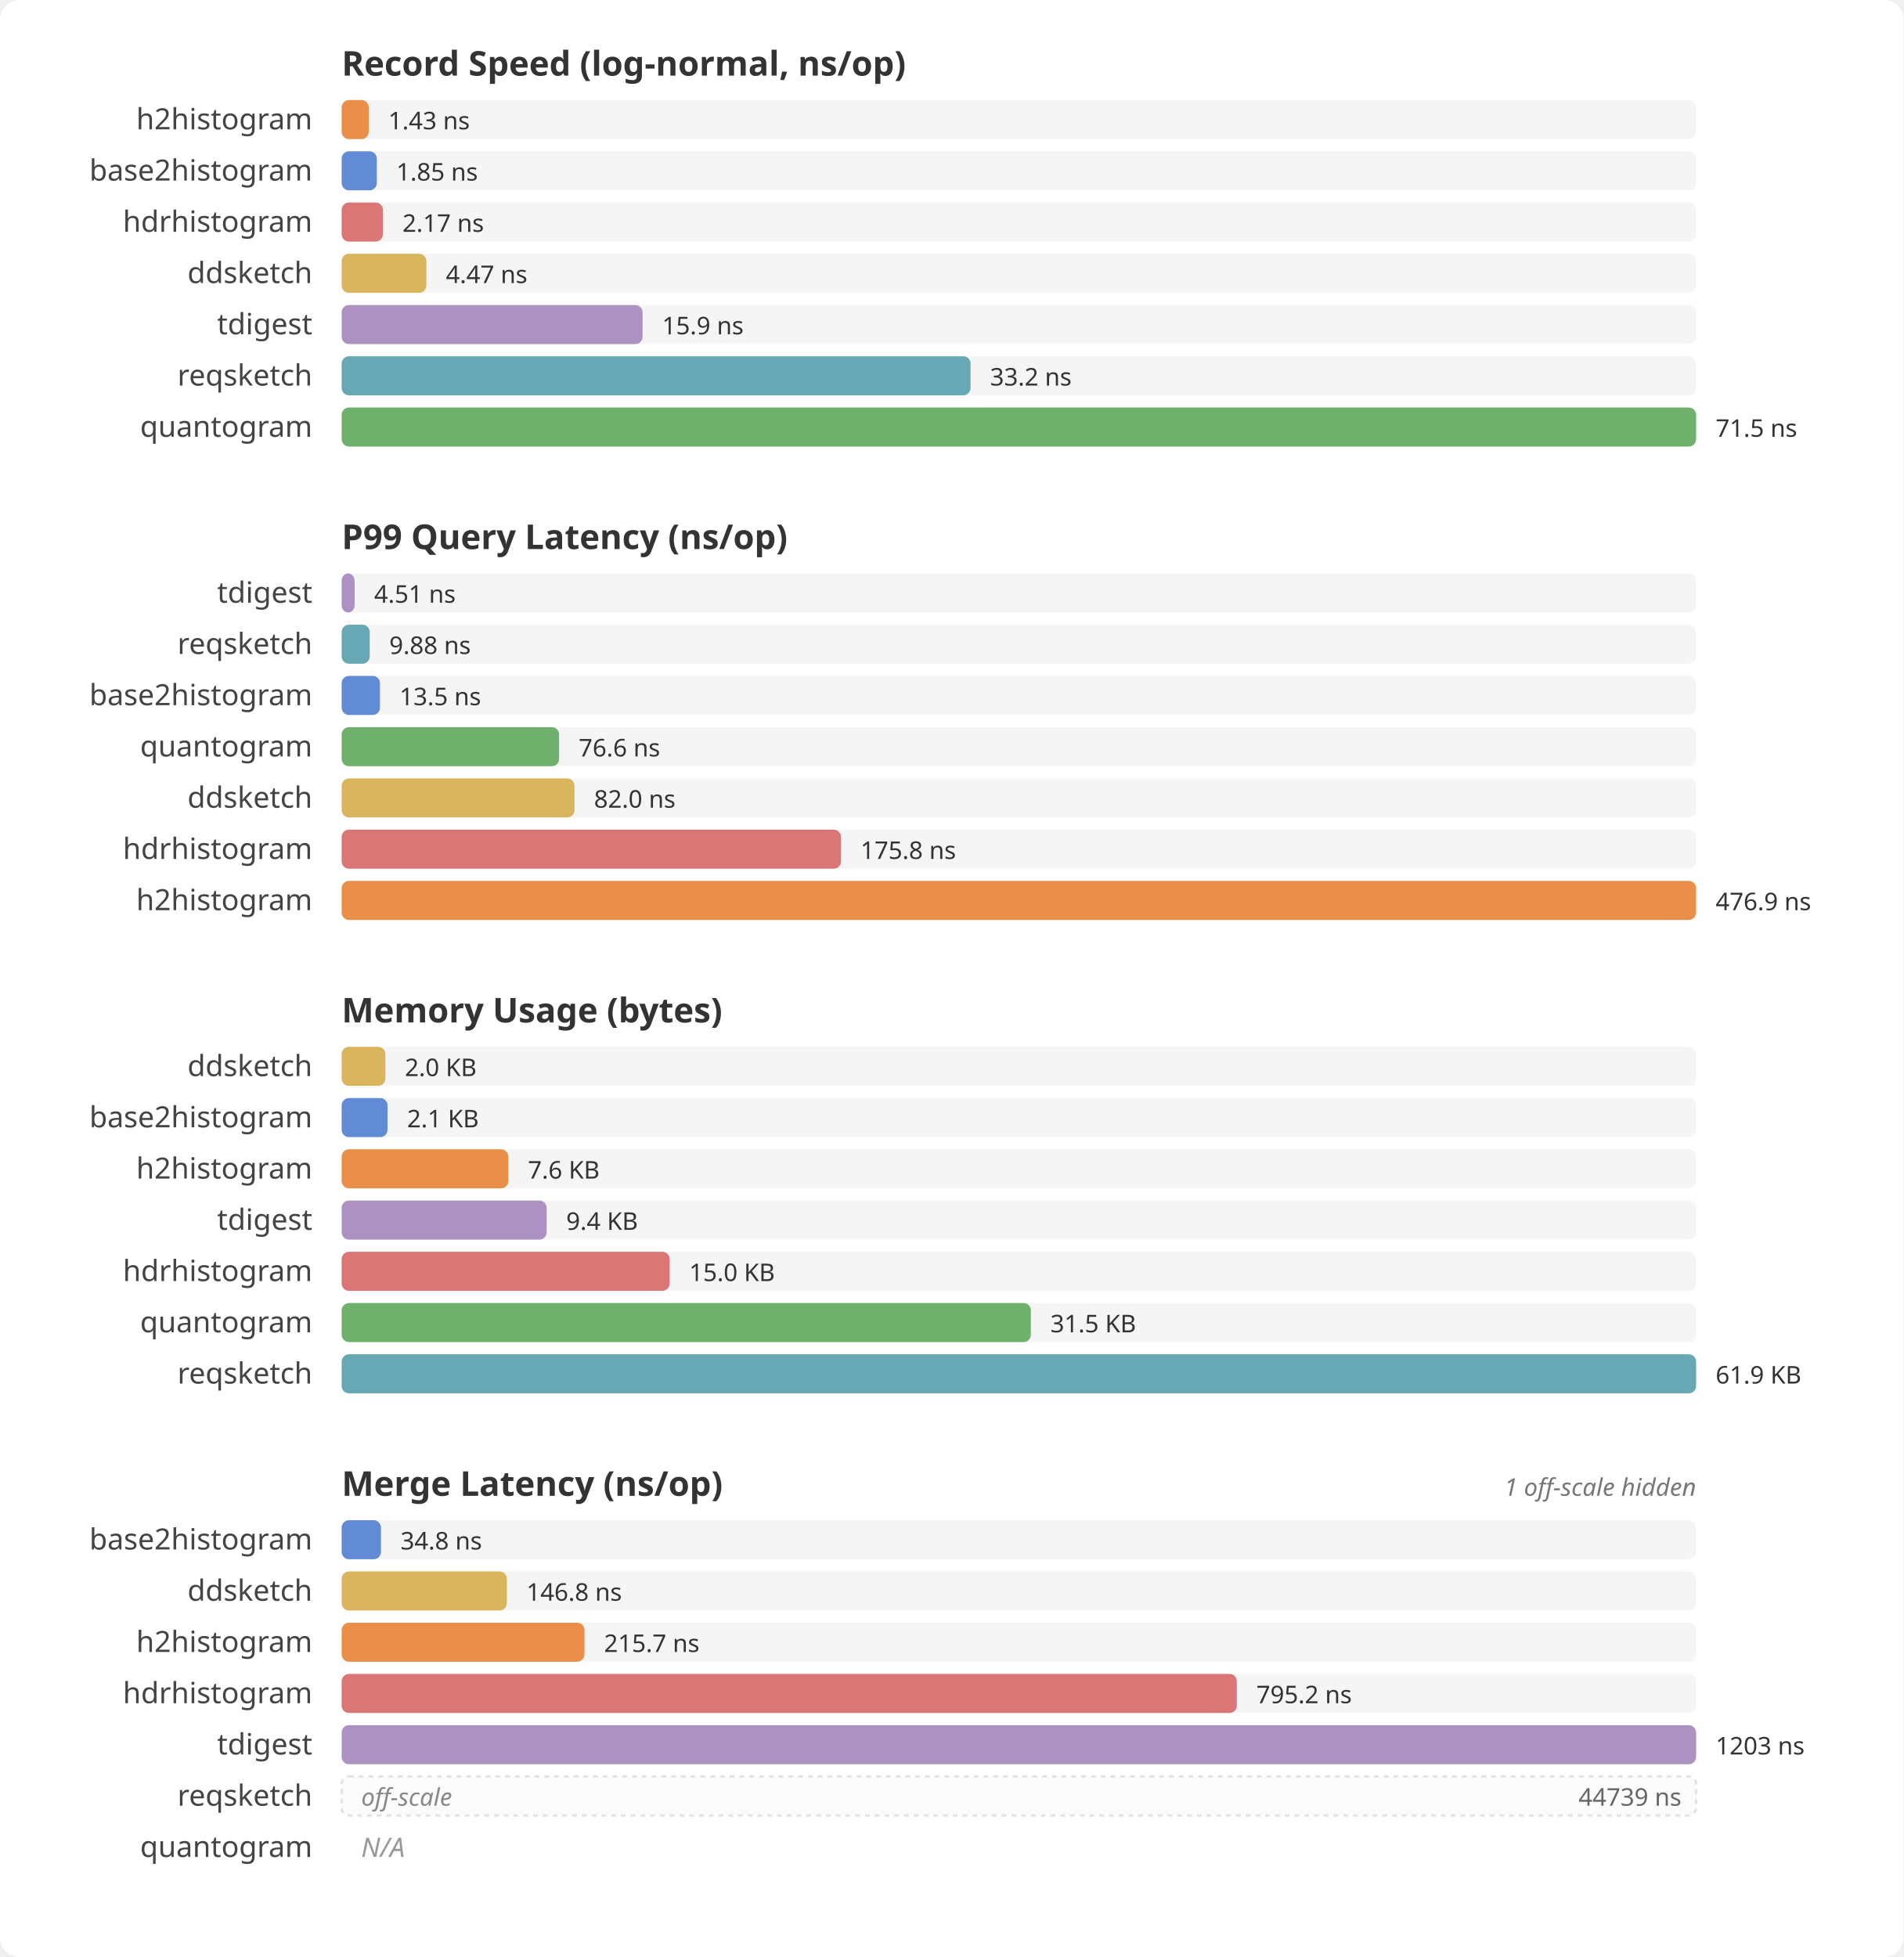
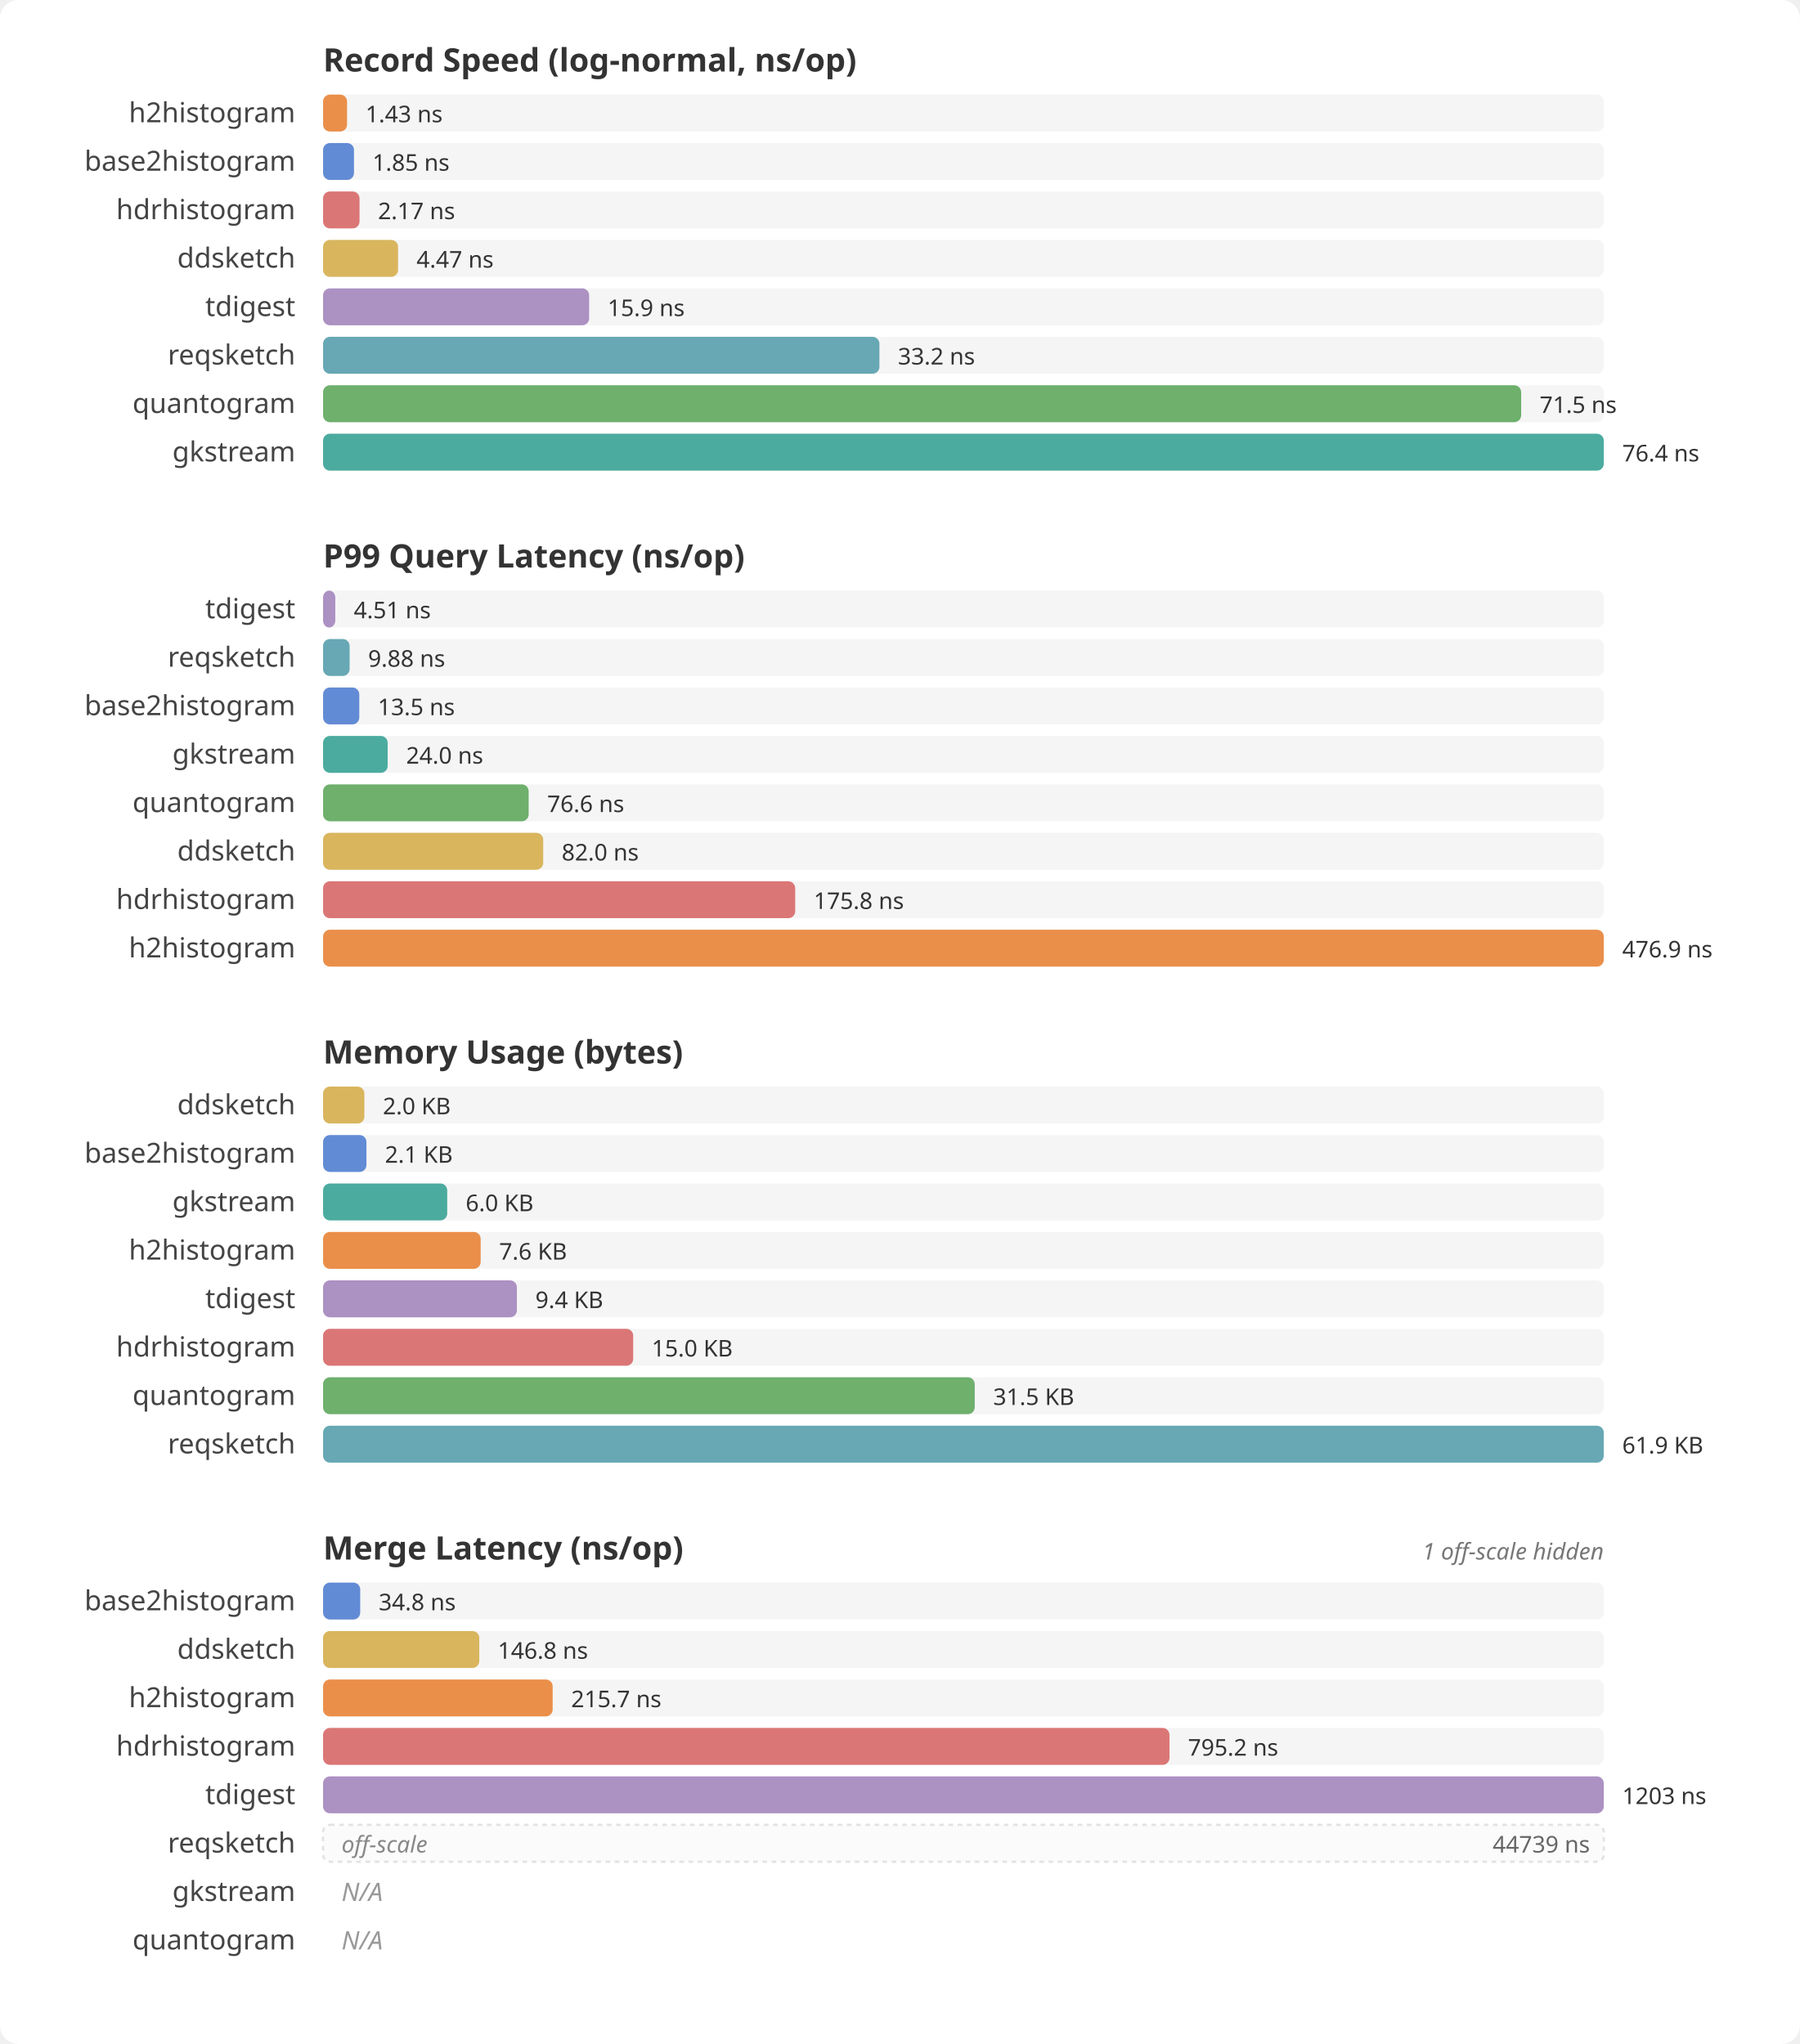
- <svg xmlns="http://www.w3.org/2000/svg" viewBox="0 0 780 802" width="780" height="802">
-   <rect x="0.0" y="0.0" width="780.0" height="802.0" fill="white" rx="8" />
+ <svg xmlns="http://www.w3.org/2000/svg" viewBox="0 0 780 886" width="780" height="886">
+   <rect x="0.0" y="0.0" width="780.0" height="886.0" fill="white" rx="8" />
  <text x="140.0" y="31.0" font-family="system-ui,sans-serif" font-size="14" font-weight="600" fill="#333">Record Speed (log-normal, ns/op)</text>
  <text x="128.0" y="53.0" font-family="system-ui,sans-serif" font-size="12" fill="#444" text-anchor="end">h2histogram</text>
  <rect x="140.0" y="41.0" width="555.0" height="16.0" fill="#f5f5f5" rx="3" />
-   <rect x="140.0" y="41.0" width="11.1" height="16.0" fill="#E87D2B" rx="3" opacity="0.85" />
-   <text x="159.1" y="53.0" font-family="system-ui,sans-serif" font-size="10" fill="#333" font-weight="500">1.43 ns</text>
+   <rect x="140.0" y="41.0" width="10.4" height="16.0" fill="#E87D2B" rx="3" opacity="0.85" />
+   <text x="158.4" y="53.0" font-family="system-ui,sans-serif" font-size="10" fill="#333" font-weight="500">1.43 ns</text>
  <text x="128.0" y="74.0" font-family="system-ui,sans-serif" font-size="12" fill="#444" text-anchor="end">base2histogram</text>
  <rect x="140.0" y="62.0" width="555.0" height="16.0" fill="#f5f5f5" rx="3" />
-   <rect x="140.0" y="62.0" width="14.4" height="16.0" fill="#4878CF" rx="3" opacity="0.85" />
-   <text x="162.4" y="74.0" font-family="system-ui,sans-serif" font-size="10" fill="#333" font-weight="500">1.85 ns</text>
+   <rect x="140.0" y="62.0" width="13.4" height="16.0" fill="#4878CF" rx="3" opacity="0.85" />
+   <text x="161.4" y="74.0" font-family="system-ui,sans-serif" font-size="10" fill="#333" font-weight="500">1.85 ns</text>
  <text x="128.0" y="95.0" font-family="system-ui,sans-serif" font-size="12" fill="#444" text-anchor="end">hdrhistogram</text>
  <rect x="140.0" y="83.0" width="555.0" height="16.0" fill="#f5f5f5" rx="3" />
-   <rect x="140.0" y="83.0" width="16.9" height="16.0" fill="#D65F5F" rx="3" opacity="0.85" />
-   <text x="164.9" y="95.0" font-family="system-ui,sans-serif" font-size="10" fill="#333" font-weight="500">2.17 ns</text>
+   <rect x="140.0" y="83.0" width="15.8" height="16.0" fill="#D65F5F" rx="3" opacity="0.85" />
+   <text x="163.8" y="95.0" font-family="system-ui,sans-serif" font-size="10" fill="#333" font-weight="500">2.17 ns</text>
  <text x="128.0" y="116.0" font-family="system-ui,sans-serif" font-size="12" fill="#444" text-anchor="end">ddsketch</text>
  <rect x="140.0" y="104.0" width="555.0" height="16.0" fill="#f5f5f5" rx="3" />
-   <rect x="140.0" y="104.0" width="34.7" height="16.0" fill="#D4A942" rx="3" opacity="0.85" />
-   <text x="182.7" y="116.0" font-family="system-ui,sans-serif" font-size="10" fill="#333" font-weight="500">4.47 ns</text>
+   <rect x="140.0" y="104.0" width="32.5" height="16.0" fill="#D4A942" rx="3" opacity="0.85" />
+   <text x="180.5" y="116.0" font-family="system-ui,sans-serif" font-size="10" fill="#333" font-weight="500">4.47 ns</text>
  <text x="128.0" y="137.0" font-family="system-ui,sans-serif" font-size="12" fill="#444" text-anchor="end">tdigest</text>
  <rect x="140.0" y="125.0" width="555.0" height="16.0" fill="#f5f5f5" rx="3" />
-   <rect x="140.0" y="125.0" width="123.3" height="16.0" fill="#9F7FBA" rx="3" opacity="0.85" />
-   <text x="271.3" y="137.0" font-family="system-ui,sans-serif" font-size="10" fill="#333" font-weight="500">15.9 ns</text>
+   <rect x="140.0" y="125.0" width="115.3" height="16.0" fill="#9F7FBA" rx="3" opacity="0.85" />
+   <text x="263.3" y="137.0" font-family="system-ui,sans-serif" font-size="10" fill="#333" font-weight="500">15.9 ns</text>
  <text x="128.0" y="158.0" font-family="system-ui,sans-serif" font-size="12" fill="#444" text-anchor="end">reqsketch</text>
  <rect x="140.0" y="146.0" width="555.0" height="16.0" fill="#f5f5f5" rx="3" />
-   <rect x="140.0" y="146.0" width="257.7" height="16.0" fill="#4E9AA8" rx="3" opacity="0.85" />
-   <text x="405.7" y="158.0" font-family="system-ui,sans-serif" font-size="10" fill="#333" font-weight="500">33.2 ns</text>
+   <rect x="140.0" y="146.0" width="241.1" height="16.0" fill="#4E9AA8" rx="3" opacity="0.85" />
+   <text x="389.1" y="158.0" font-family="system-ui,sans-serif" font-size="10" fill="#333" font-weight="500">33.2 ns</text>
  <text x="128.0" y="179.0" font-family="system-ui,sans-serif" font-size="12" fill="#444" text-anchor="end">quantogram</text>
  <rect x="140.0" y="167.0" width="555.0" height="16.0" fill="#f5f5f5" rx="3" />
-   <rect x="140.0" y="167.0" width="555.0" height="16.0" fill="#56A354" rx="3" opacity="0.85" />
-   <text x="703.0" y="179.0" font-family="system-ui,sans-serif" font-size="10" fill="#333" font-weight="500">71.5 ns</text>
-   <text x="140.0" y="225.0" font-family="system-ui,sans-serif" font-size="14" font-weight="600" fill="#333">P99 Query Latency (ns/op)</text>
-   <text x="128.0" y="247.0" font-family="system-ui,sans-serif" font-size="12" fill="#444" text-anchor="end">tdigest</text>
-   <rect x="140.0" y="235.0" width="555.0" height="16.0" fill="#f5f5f5" rx="3" />
-   <rect x="140.0" y="235.0" width="5.3" height="16.0" fill="#9F7FBA" rx="3" opacity="0.85" />
-   <text x="153.3" y="247.0" font-family="system-ui,sans-serif" font-size="10" fill="#333" font-weight="500">4.51 ns</text>
-   <text x="128.0" y="268.0" font-family="system-ui,sans-serif" font-size="12" fill="#444" text-anchor="end">reqsketch</text>
+   <rect x="140.0" y="167.0" width="519.2" height="16.0" fill="#56A354" rx="3" opacity="0.85" />
+   <text x="667.2" y="179.0" font-family="system-ui,sans-serif" font-size="10" fill="#333" font-weight="500">71.5 ns</text>
+   <text x="128.0" y="200.0" font-family="system-ui,sans-serif" font-size="12" fill="#444" text-anchor="end">gkstream</text>
+   <rect x="140.0" y="188.0" width="555.0" height="16.0" fill="#f5f5f5" rx="3" />
+   <rect x="140.0" y="188.0" width="555.0" height="16.0" fill="#2D9D8F" rx="3" opacity="0.85" />
+   <text x="703.0" y="200.0" font-family="system-ui,sans-serif" font-size="10" fill="#333" font-weight="500">76.4 ns</text>
+   <text x="140.0" y="246.0" font-family="system-ui,sans-serif" font-size="14" font-weight="600" fill="#333">P99 Query Latency (ns/op)</text>
+   <text x="128.0" y="268.0" font-family="system-ui,sans-serif" font-size="12" fill="#444" text-anchor="end">tdigest</text>
  <rect x="140.0" y="256.0" width="555.0" height="16.0" fill="#f5f5f5" rx="3" />
-   <rect x="140.0" y="256.0" width="11.5" height="16.0" fill="#4E9AA8" rx="3" opacity="0.85" />
-   <text x="159.5" y="268.0" font-family="system-ui,sans-serif" font-size="10" fill="#333" font-weight="500">9.88 ns</text>
-   <text x="128.0" y="289.0" font-family="system-ui,sans-serif" font-size="12" fill="#444" text-anchor="end">base2histogram</text>
+   <rect x="140.0" y="256.0" width="5.3" height="16.0" fill="#9F7FBA" rx="3" opacity="0.85" />
+   <text x="153.3" y="268.0" font-family="system-ui,sans-serif" font-size="10" fill="#333" font-weight="500">4.51 ns</text>
+   <text x="128.0" y="289.0" font-family="system-ui,sans-serif" font-size="12" fill="#444" text-anchor="end">reqsketch</text>
  <rect x="140.0" y="277.0" width="555.0" height="16.0" fill="#f5f5f5" rx="3" />
-   <rect x="140.0" y="277.0" width="15.7" height="16.0" fill="#4878CF" rx="3" opacity="0.85" />
-   <text x="163.7" y="289.0" font-family="system-ui,sans-serif" font-size="10" fill="#333" font-weight="500">13.5 ns</text>
-   <text x="128.0" y="310.0" font-family="system-ui,sans-serif" font-size="12" fill="#444" text-anchor="end">quantogram</text>
+   <rect x="140.0" y="277.0" width="11.5" height="16.0" fill="#4E9AA8" rx="3" opacity="0.85" />
+   <text x="159.5" y="289.0" font-family="system-ui,sans-serif" font-size="10" fill="#333" font-weight="500">9.88 ns</text>
+   <text x="128.0" y="310.0" font-family="system-ui,sans-serif" font-size="12" fill="#444" text-anchor="end">base2histogram</text>
  <rect x="140.0" y="298.0" width="555.0" height="16.0" fill="#f5f5f5" rx="3" />
-   <rect x="140.0" y="298.0" width="89.1" height="16.0" fill="#56A354" rx="3" opacity="0.85" />
-   <text x="237.1" y="310.0" font-family="system-ui,sans-serif" font-size="10" fill="#333" font-weight="500">76.6 ns</text>
-   <text x="128.0" y="331.0" font-family="system-ui,sans-serif" font-size="12" fill="#444" text-anchor="end">ddsketch</text>
+   <rect x="140.0" y="298.0" width="15.7" height="16.0" fill="#4878CF" rx="3" opacity="0.85" />
+   <text x="163.7" y="310.0" font-family="system-ui,sans-serif" font-size="10" fill="#333" font-weight="500">13.5 ns</text>
+   <text x="128.0" y="331.0" font-family="system-ui,sans-serif" font-size="12" fill="#444" text-anchor="end">gkstream</text>
  <rect x="140.0" y="319.0" width="555.0" height="16.0" fill="#f5f5f5" rx="3" />
-   <rect x="140.0" y="319.0" width="95.4" height="16.0" fill="#D4A942" rx="3" opacity="0.85" />
-   <text x="243.4" y="331.0" font-family="system-ui,sans-serif" font-size="10" fill="#333" font-weight="500">82.0 ns</text>
-   <text x="128.0" y="352.0" font-family="system-ui,sans-serif" font-size="12" fill="#444" text-anchor="end">hdrhistogram</text>
+   <rect x="140.0" y="319.0" width="28.0" height="16.0" fill="#2D9D8F" rx="3" opacity="0.85" />
+   <text x="176.0" y="331.0" font-family="system-ui,sans-serif" font-size="10" fill="#333" font-weight="500">24.0 ns</text>
+   <text x="128.0" y="352.0" font-family="system-ui,sans-serif" font-size="12" fill="#444" text-anchor="end">quantogram</text>
  <rect x="140.0" y="340.0" width="555.0" height="16.0" fill="#f5f5f5" rx="3" />
-   <rect x="140.0" y="340.0" width="204.6" height="16.0" fill="#D65F5F" rx="3" opacity="0.85" />
-   <text x="352.6" y="352.0" font-family="system-ui,sans-serif" font-size="10" fill="#333" font-weight="500">175.8 ns</text>
-   <text x="128.0" y="373.0" font-family="system-ui,sans-serif" font-size="12" fill="#444" text-anchor="end">h2histogram</text>
+   <rect x="140.0" y="340.0" width="89.1" height="16.0" fill="#56A354" rx="3" opacity="0.85" />
+   <text x="237.1" y="352.0" font-family="system-ui,sans-serif" font-size="10" fill="#333" font-weight="500">76.6 ns</text>
+   <text x="128.0" y="373.0" font-family="system-ui,sans-serif" font-size="12" fill="#444" text-anchor="end">ddsketch</text>
  <rect x="140.0" y="361.0" width="555.0" height="16.0" fill="#f5f5f5" rx="3" />
-   <rect x="140.0" y="361.0" width="555.0" height="16.0" fill="#E87D2B" rx="3" opacity="0.85" />
-   <text x="703.0" y="373.0" font-family="system-ui,sans-serif" font-size="10" fill="#333" font-weight="500">476.9 ns</text>
-   <text x="140.0" y="419.0" font-family="system-ui,sans-serif" font-size="14" font-weight="600" fill="#333">Memory Usage (bytes)</text>
-   <text x="128.0" y="441.0" font-family="system-ui,sans-serif" font-size="12" fill="#444" text-anchor="end">ddsketch</text>
-   <rect x="140.0" y="429.0" width="555.0" height="16.0" fill="#f5f5f5" rx="3" />
-   <rect x="140.0" y="429.0" width="17.9" height="16.0" fill="#D4A942" rx="3" opacity="0.85" />
-   <text x="165.9" y="441.0" font-family="system-ui,sans-serif" font-size="10" fill="#333" font-weight="500">2.0 KB</text>
-   <text x="128.0" y="462.0" font-family="system-ui,sans-serif" font-size="12" fill="#444" text-anchor="end">base2histogram</text>
-   <rect x="140.0" y="450.0" width="555.0" height="16.0" fill="#f5f5f5" rx="3" />
-   <rect x="140.0" y="450.0" width="18.8" height="16.0" fill="#4878CF" rx="3" opacity="0.85" />
-   <text x="166.8" y="462.0" font-family="system-ui,sans-serif" font-size="10" fill="#333" font-weight="500">2.1 KB</text>
-   <text x="128.0" y="483.0" font-family="system-ui,sans-serif" font-size="12" fill="#444" text-anchor="end">h2histogram</text>
+   <rect x="140.0" y="361.0" width="95.4" height="16.0" fill="#D4A942" rx="3" opacity="0.85" />
+   <text x="243.4" y="373.0" font-family="system-ui,sans-serif" font-size="10" fill="#333" font-weight="500">82.0 ns</text>
+   <text x="128.0" y="394.0" font-family="system-ui,sans-serif" font-size="12" fill="#444" text-anchor="end">hdrhistogram</text>
+   <rect x="140.0" y="382.0" width="555.0" height="16.0" fill="#f5f5f5" rx="3" />
+   <rect x="140.0" y="382.0" width="204.6" height="16.0" fill="#D65F5F" rx="3" opacity="0.85" />
+   <text x="352.6" y="394.0" font-family="system-ui,sans-serif" font-size="10" fill="#333" font-weight="500">175.8 ns</text>
+   <text x="128.0" y="415.0" font-family="system-ui,sans-serif" font-size="12" fill="#444" text-anchor="end">h2histogram</text>
+   <rect x="140.0" y="403.0" width="555.0" height="16.0" fill="#f5f5f5" rx="3" />
+   <rect x="140.0" y="403.0" width="555.0" height="16.0" fill="#E87D2B" rx="3" opacity="0.85" />
+   <text x="703.0" y="415.0" font-family="system-ui,sans-serif" font-size="10" fill="#333" font-weight="500">476.9 ns</text>
+   <text x="140.0" y="461.0" font-family="system-ui,sans-serif" font-size="14" font-weight="600" fill="#333">Memory Usage (bytes)</text>
+   <text x="128.0" y="483.0" font-family="system-ui,sans-serif" font-size="12" fill="#444" text-anchor="end">ddsketch</text>
  <rect x="140.0" y="471.0" width="555.0" height="16.0" fill="#f5f5f5" rx="3" />
-   <rect x="140.0" y="471.0" width="68.3" height="16.0" fill="#E87D2B" rx="3" opacity="0.85" />
-   <text x="216.3" y="483.0" font-family="system-ui,sans-serif" font-size="10" fill="#333" font-weight="500">7.6 KB</text>
-   <text x="128.0" y="504.0" font-family="system-ui,sans-serif" font-size="12" fill="#444" text-anchor="end">tdigest</text>
+   <rect x="140.0" y="471.0" width="17.9" height="16.0" fill="#D4A942" rx="3" opacity="0.85" />
+   <text x="165.9" y="483.0" font-family="system-ui,sans-serif" font-size="10" fill="#333" font-weight="500">2.0 KB</text>
+   <text x="128.0" y="504.0" font-family="system-ui,sans-serif" font-size="12" fill="#444" text-anchor="end">base2histogram</text>
  <rect x="140.0" y="492.0" width="555.0" height="16.0" fill="#f5f5f5" rx="3" />
-   <rect x="140.0" y="492.0" width="84.0" height="16.0" fill="#9F7FBA" rx="3" opacity="0.85" />
-   <text x="232.0" y="504.0" font-family="system-ui,sans-serif" font-size="10" fill="#333" font-weight="500">9.4 KB</text>
-   <text x="128.0" y="525.0" font-family="system-ui,sans-serif" font-size="12" fill="#444" text-anchor="end">hdrhistogram</text>
+   <rect x="140.0" y="492.0" width="18.8" height="16.0" fill="#4878CF" rx="3" opacity="0.85" />
+   <text x="166.8" y="504.0" font-family="system-ui,sans-serif" font-size="10" fill="#333" font-weight="500">2.1 KB</text>
+   <text x="128.0" y="525.0" font-family="system-ui,sans-serif" font-size="12" fill="#444" text-anchor="end">gkstream</text>
  <rect x="140.0" y="513.0" width="555.0" height="16.0" fill="#f5f5f5" rx="3" />
-   <rect x="140.0" y="513.0" width="134.4" height="16.0" fill="#D65F5F" rx="3" opacity="0.85" />
-   <text x="282.4" y="525.0" font-family="system-ui,sans-serif" font-size="10" fill="#333" font-weight="500">15.0 KB</text>
-   <text x="128.0" y="546.0" font-family="system-ui,sans-serif" font-size="12" fill="#444" text-anchor="end">quantogram</text>
+   <rect x="140.0" y="513.0" width="53.8" height="16.0" fill="#2D9D8F" rx="3" opacity="0.85" />
+   <text x="201.8" y="525.0" font-family="system-ui,sans-serif" font-size="10" fill="#333" font-weight="500">6.0 KB</text>
+   <text x="128.0" y="546.0" font-family="system-ui,sans-serif" font-size="12" fill="#444" text-anchor="end">h2histogram</text>
  <rect x="140.0" y="534.0" width="555.0" height="16.0" fill="#f5f5f5" rx="3" />
-   <rect x="140.0" y="534.0" width="282.4" height="16.0" fill="#56A354" rx="3" opacity="0.85" />
-   <text x="430.4" y="546.0" font-family="system-ui,sans-serif" font-size="10" fill="#333" font-weight="500">31.5 KB</text>
-   <text x="128.0" y="567.0" font-family="system-ui,sans-serif" font-size="12" fill="#444" text-anchor="end">reqsketch</text>
+   <rect x="140.0" y="534.0" width="68.3" height="16.0" fill="#E87D2B" rx="3" opacity="0.85" />
+   <text x="216.3" y="546.0" font-family="system-ui,sans-serif" font-size="10" fill="#333" font-weight="500">7.6 KB</text>
+   <text x="128.0" y="567.0" font-family="system-ui,sans-serif" font-size="12" fill="#444" text-anchor="end">tdigest</text>
  <rect x="140.0" y="555.0" width="555.0" height="16.0" fill="#f5f5f5" rx="3" />
-   <rect x="140.0" y="555.0" width="555.0" height="16.0" fill="#4E9AA8" rx="3" opacity="0.85" />
-   <text x="703.0" y="567.0" font-family="system-ui,sans-serif" font-size="10" fill="#333" font-weight="500">61.9 KB</text>
-   <text x="140.0" y="613.0" font-family="system-ui,sans-serif" font-size="14" font-weight="600" fill="#333">Merge Latency (ns/op)</text>
-   <text x="695.0" y="613.0" font-family="system-ui,sans-serif" font-size="10" fill="#777" text-anchor="end" font-style="italic">1 off-scale hidden</text>
-   <text x="128.0" y="635.0" font-family="system-ui,sans-serif" font-size="12" fill="#444" text-anchor="end">base2histogram</text>
-   <rect x="140.0" y="623.0" width="555.0" height="16.0" fill="#f5f5f5" rx="3" />
-   <rect x="140.0" y="623.0" width="16.1" height="16.0" fill="#4878CF" rx="3" opacity="0.85" />
-   <text x="164.1" y="635.0" font-family="system-ui,sans-serif" font-size="10" fill="#333" font-weight="500">34.8 ns</text>
-   <text x="128.0" y="656.0" font-family="system-ui,sans-serif" font-size="12" fill="#444" text-anchor="end">ddsketch</text>
-   <rect x="140.0" y="644.0" width="555.0" height="16.0" fill="#f5f5f5" rx="3" />
-   <rect x="140.0" y="644.0" width="67.7" height="16.0" fill="#D4A942" rx="3" opacity="0.85" />
-   <text x="215.7" y="656.0" font-family="system-ui,sans-serif" font-size="10" fill="#333" font-weight="500">146.8 ns</text>
-   <text x="128.0" y="677.0" font-family="system-ui,sans-serif" font-size="12" fill="#444" text-anchor="end">h2histogram</text>
-   <rect x="140.0" y="665.0" width="555.0" height="16.0" fill="#f5f5f5" rx="3" />
-   <rect x="140.0" y="665.0" width="99.5" height="16.0" fill="#E87D2B" rx="3" opacity="0.85" />
-   <text x="247.5" y="677.0" font-family="system-ui,sans-serif" font-size="10" fill="#333" font-weight="500">215.7 ns</text>
-   <text x="128.0" y="698.0" font-family="system-ui,sans-serif" font-size="12" fill="#444" text-anchor="end">hdrhistogram</text>
+   <rect x="140.0" y="555.0" width="84.0" height="16.0" fill="#9F7FBA" rx="3" opacity="0.85" />
+   <text x="232.0" y="567.0" font-family="system-ui,sans-serif" font-size="10" fill="#333" font-weight="500">9.4 KB</text>
+   <text x="128.0" y="588.0" font-family="system-ui,sans-serif" font-size="12" fill="#444" text-anchor="end">hdrhistogram</text>
+   <rect x="140.0" y="576.0" width="555.0" height="16.0" fill="#f5f5f5" rx="3" />
+   <rect x="140.0" y="576.0" width="134.4" height="16.0" fill="#D65F5F" rx="3" opacity="0.85" />
+   <text x="282.4" y="588.0" font-family="system-ui,sans-serif" font-size="10" fill="#333" font-weight="500">15.0 KB</text>
+   <text x="128.0" y="609.0" font-family="system-ui,sans-serif" font-size="12" fill="#444" text-anchor="end">quantogram</text>
+   <rect x="140.0" y="597.0" width="555.0" height="16.0" fill="#f5f5f5" rx="3" />
+   <rect x="140.0" y="597.0" width="282.4" height="16.0" fill="#56A354" rx="3" opacity="0.85" />
+   <text x="430.4" y="609.0" font-family="system-ui,sans-serif" font-size="10" fill="#333" font-weight="500">31.5 KB</text>
+   <text x="128.0" y="630.0" font-family="system-ui,sans-serif" font-size="12" fill="#444" text-anchor="end">reqsketch</text>
+   <rect x="140.0" y="618.0" width="555.0" height="16.0" fill="#f5f5f5" rx="3" />
+   <rect x="140.0" y="618.0" width="555.0" height="16.0" fill="#4E9AA8" rx="3" opacity="0.85" />
+   <text x="703.0" y="630.0" font-family="system-ui,sans-serif" font-size="10" fill="#333" font-weight="500">61.9 KB</text>
+   <text x="140.0" y="676.0" font-family="system-ui,sans-serif" font-size="14" font-weight="600" fill="#333">Merge Latency (ns/op)</text>
+   <text x="695.0" y="676.0" font-family="system-ui,sans-serif" font-size="10" fill="#777" text-anchor="end" font-style="italic">1 off-scale hidden</text>
+   <text x="128.0" y="698.0" font-family="system-ui,sans-serif" font-size="12" fill="#444" text-anchor="end">base2histogram</text>
  <rect x="140.0" y="686.0" width="555.0" height="16.0" fill="#f5f5f5" rx="3" />
-   <rect x="140.0" y="686.0" width="366.8" height="16.0" fill="#D65F5F" rx="3" opacity="0.85" />
-   <text x="514.8" y="698.0" font-family="system-ui,sans-serif" font-size="10" fill="#333" font-weight="500">795.2 ns</text>
-   <text x="128.0" y="719.0" font-family="system-ui,sans-serif" font-size="12" fill="#444" text-anchor="end">tdigest</text>
+   <rect x="140.0" y="686.0" width="16.1" height="16.0" fill="#4878CF" rx="3" opacity="0.85" />
+   <text x="164.1" y="698.0" font-family="system-ui,sans-serif" font-size="10" fill="#333" font-weight="500">34.8 ns</text>
+   <text x="128.0" y="719.0" font-family="system-ui,sans-serif" font-size="12" fill="#444" text-anchor="end">ddsketch</text>
  <rect x="140.0" y="707.0" width="555.0" height="16.0" fill="#f5f5f5" rx="3" />
-   <rect x="140.0" y="707.0" width="555.0" height="16.0" fill="#9F7FBA" rx="3" opacity="0.85" />
-   <text x="703.0" y="719.0" font-family="system-ui,sans-serif" font-size="10" fill="#333" font-weight="500">1203 ns</text>
-   <text x="128.0" y="740.0" font-family="system-ui,sans-serif" font-size="12" fill="#444" text-anchor="end">reqsketch</text>
-   <rect x="140.0" y="728.0" width="555.0" height="16.0" fill="#fbfbfb" stroke="#e3e3e3" stroke-width="1" stroke-dasharray="2 2" rx="3" />
-   <text x="148.0" y="740.0" font-family="system-ui,sans-serif" font-size="10" fill="#888" font-style="italic">off-scale</text>
-   <text x="689.0" y="740.0" font-family="system-ui,sans-serif" font-size="10" fill="#666" text-anchor="end">44739 ns</text>
-   <text x="128.0" y="761.0" font-family="system-ui,sans-serif" font-size="12" fill="#444" text-anchor="end">quantogram</text>
-   <text x="148.0" y="761.0" font-family="system-ui,sans-serif" font-size="11" fill="#999" font-style="italic">N/A</text>
+   <rect x="140.0" y="707.0" width="67.7" height="16.0" fill="#D4A942" rx="3" opacity="0.85" />
+   <text x="215.7" y="719.0" font-family="system-ui,sans-serif" font-size="10" fill="#333" font-weight="500">146.8 ns</text>
+   <text x="128.0" y="740.0" font-family="system-ui,sans-serif" font-size="12" fill="#444" text-anchor="end">h2histogram</text>
+   <rect x="140.0" y="728.0" width="555.0" height="16.0" fill="#f5f5f5" rx="3" />
+   <rect x="140.0" y="728.0" width="99.5" height="16.0" fill="#E87D2B" rx="3" opacity="0.85" />
+   <text x="247.5" y="740.0" font-family="system-ui,sans-serif" font-size="10" fill="#333" font-weight="500">215.7 ns</text>
+   <text x="128.0" y="761.0" font-family="system-ui,sans-serif" font-size="12" fill="#444" text-anchor="end">hdrhistogram</text>
+   <rect x="140.0" y="749.0" width="555.0" height="16.0" fill="#f5f5f5" rx="3" />
+   <rect x="140.0" y="749.0" width="366.8" height="16.0" fill="#D65F5F" rx="3" opacity="0.85" />
+   <text x="514.8" y="761.0" font-family="system-ui,sans-serif" font-size="10" fill="#333" font-weight="500">795.2 ns</text>
+   <text x="128.0" y="782.0" font-family="system-ui,sans-serif" font-size="12" fill="#444" text-anchor="end">tdigest</text>
+   <rect x="140.0" y="770.0" width="555.0" height="16.0" fill="#f5f5f5" rx="3" />
+   <rect x="140.0" y="770.0" width="555.0" height="16.0" fill="#9F7FBA" rx="3" opacity="0.85" />
+   <text x="703.0" y="782.0" font-family="system-ui,sans-serif" font-size="10" fill="#333" font-weight="500">1203 ns</text>
+   <text x="128.0" y="803.0" font-family="system-ui,sans-serif" font-size="12" fill="#444" text-anchor="end">reqsketch</text>
+   <rect x="140.0" y="791.0" width="555.0" height="16.0" fill="#fbfbfb" stroke="#e3e3e3" stroke-width="1" stroke-dasharray="2 2" rx="3" />
+   <text x="148.0" y="803.0" font-family="system-ui,sans-serif" font-size="10" fill="#888" font-style="italic">off-scale</text>
+   <text x="689.0" y="803.0" font-family="system-ui,sans-serif" font-size="10" fill="#666" text-anchor="end">44739 ns</text>
+   <text x="128.0" y="824.0" font-family="system-ui,sans-serif" font-size="12" fill="#444" text-anchor="end">gkstream</text>
+   <text x="148.0" y="824.0" font-family="system-ui,sans-serif" font-size="11" fill="#999" font-style="italic">N/A</text>
+   <text x="128.0" y="845.0" font-family="system-ui,sans-serif" font-size="12" fill="#444" text-anchor="end">quantogram</text>
+   <text x="148.0" y="845.0" font-family="system-ui,sans-serif" font-size="11" fill="#999" font-style="italic">N/A</text>
</svg>
